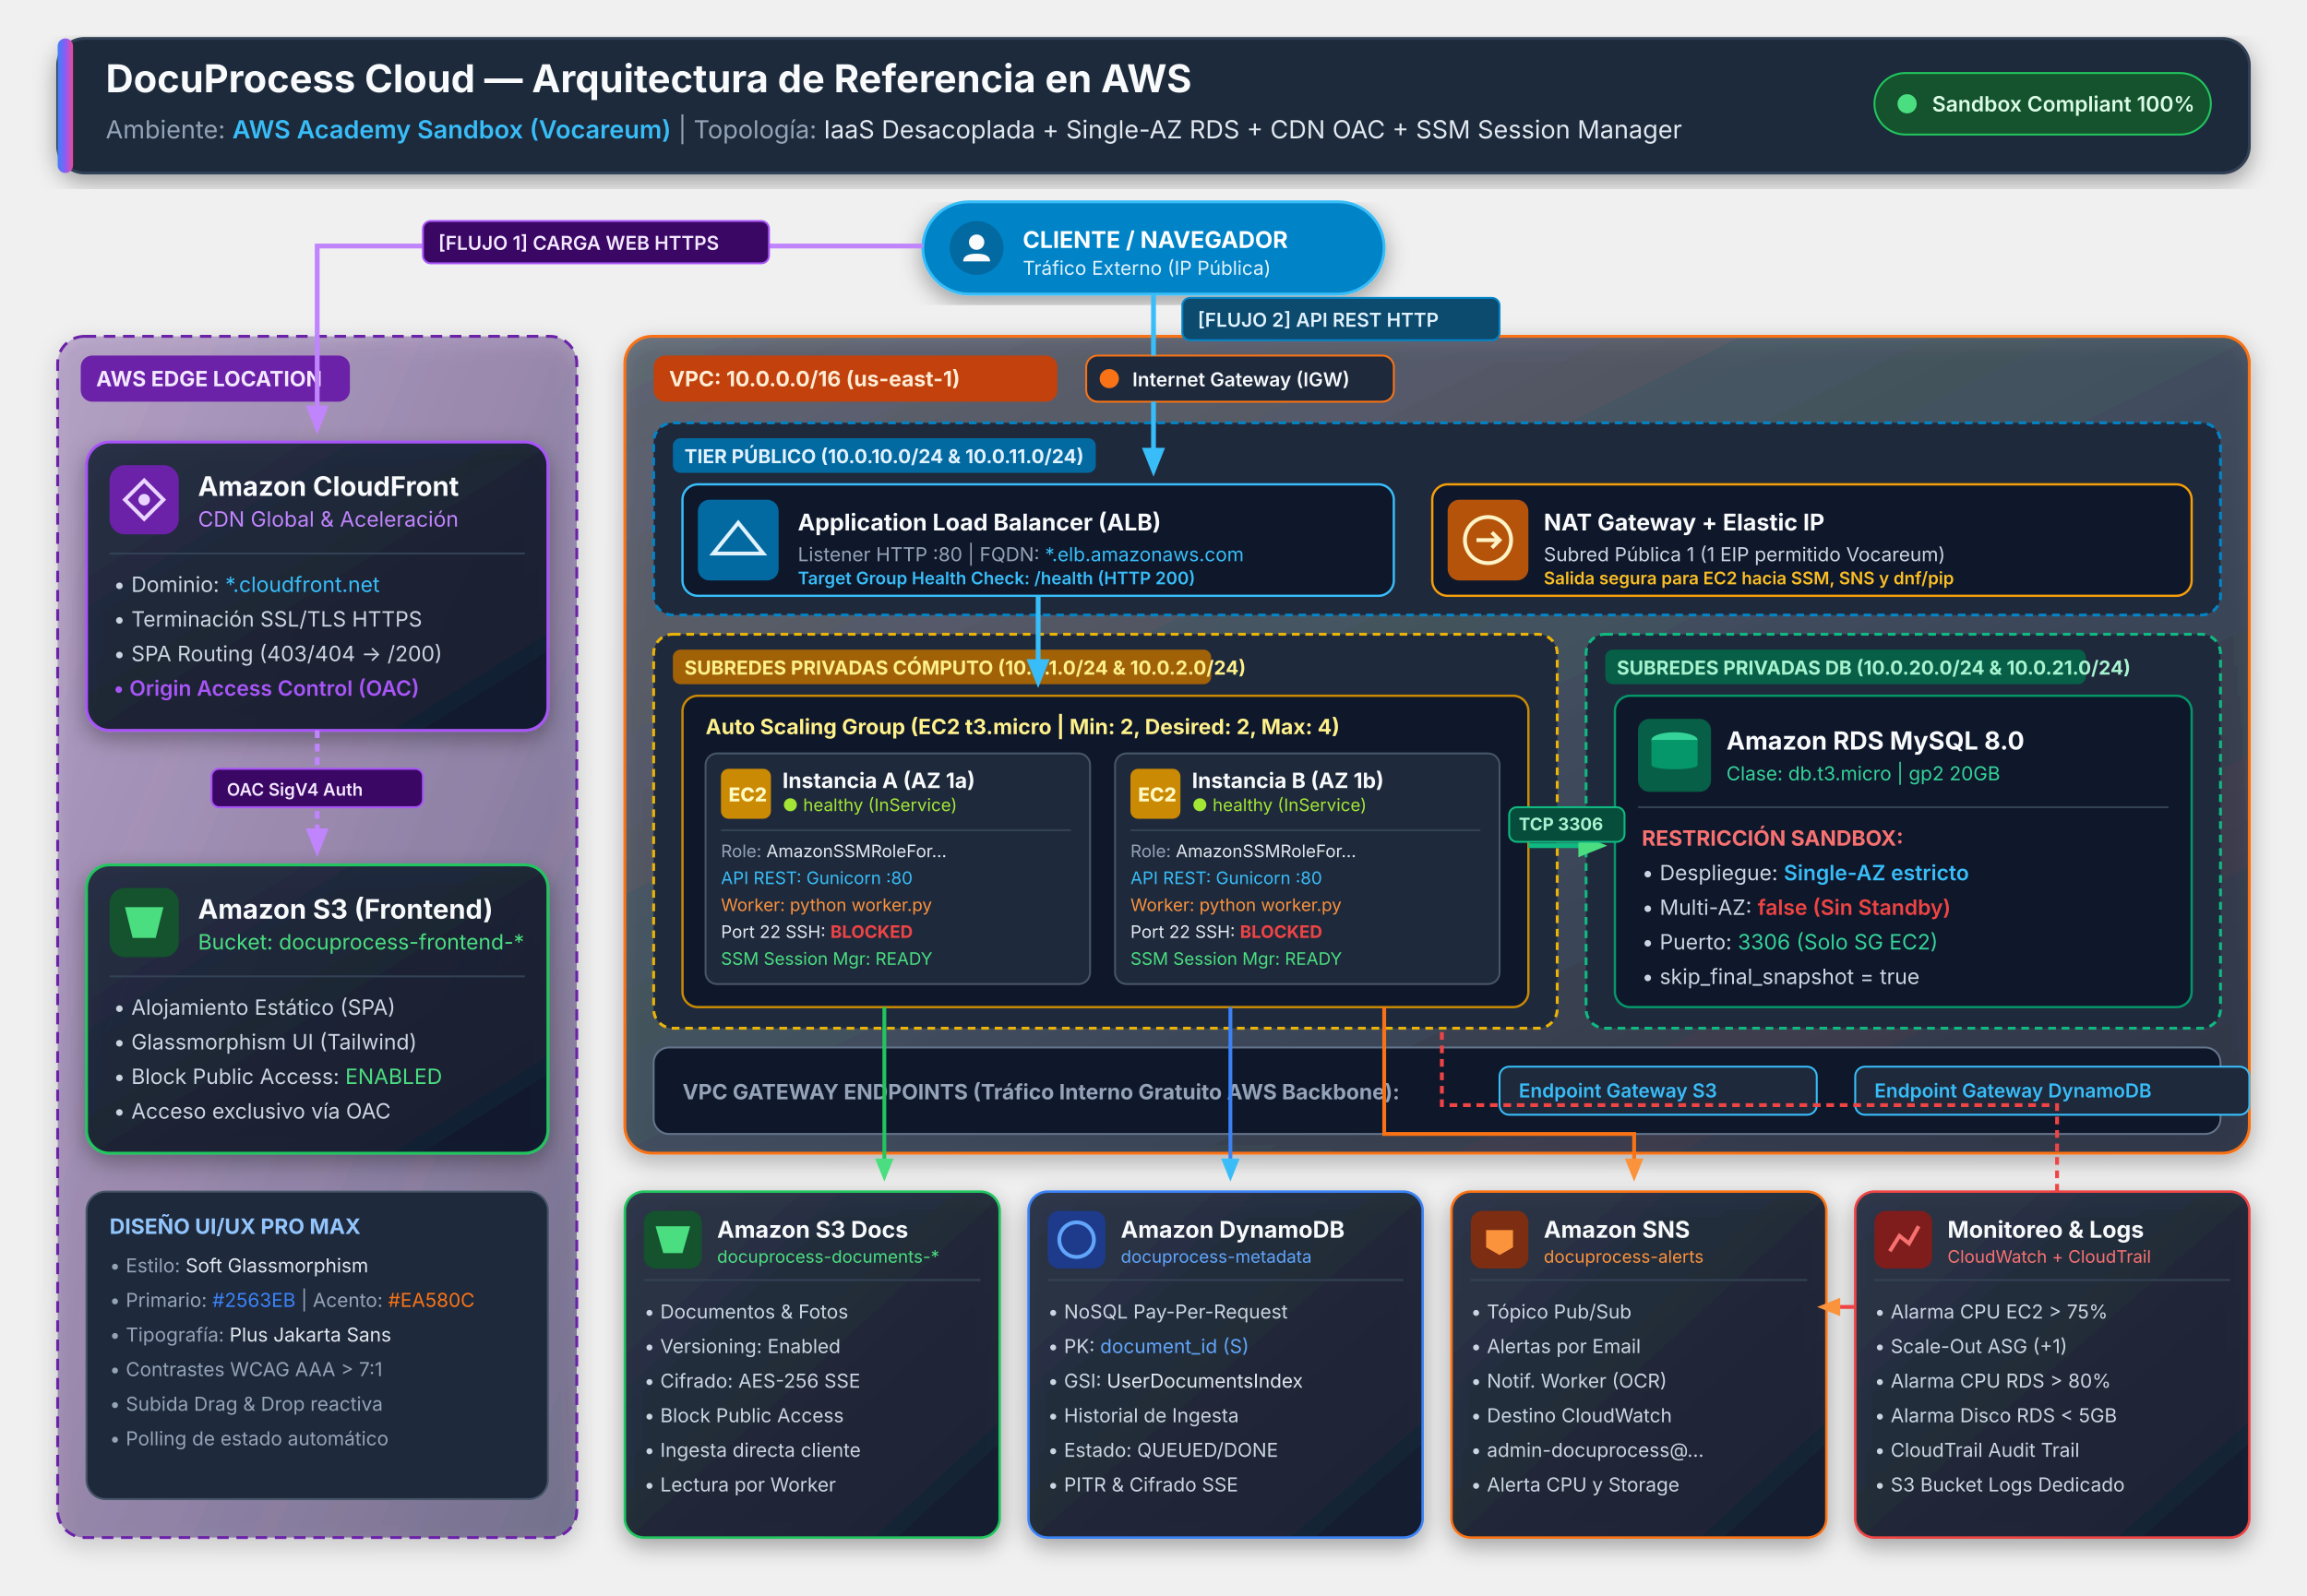
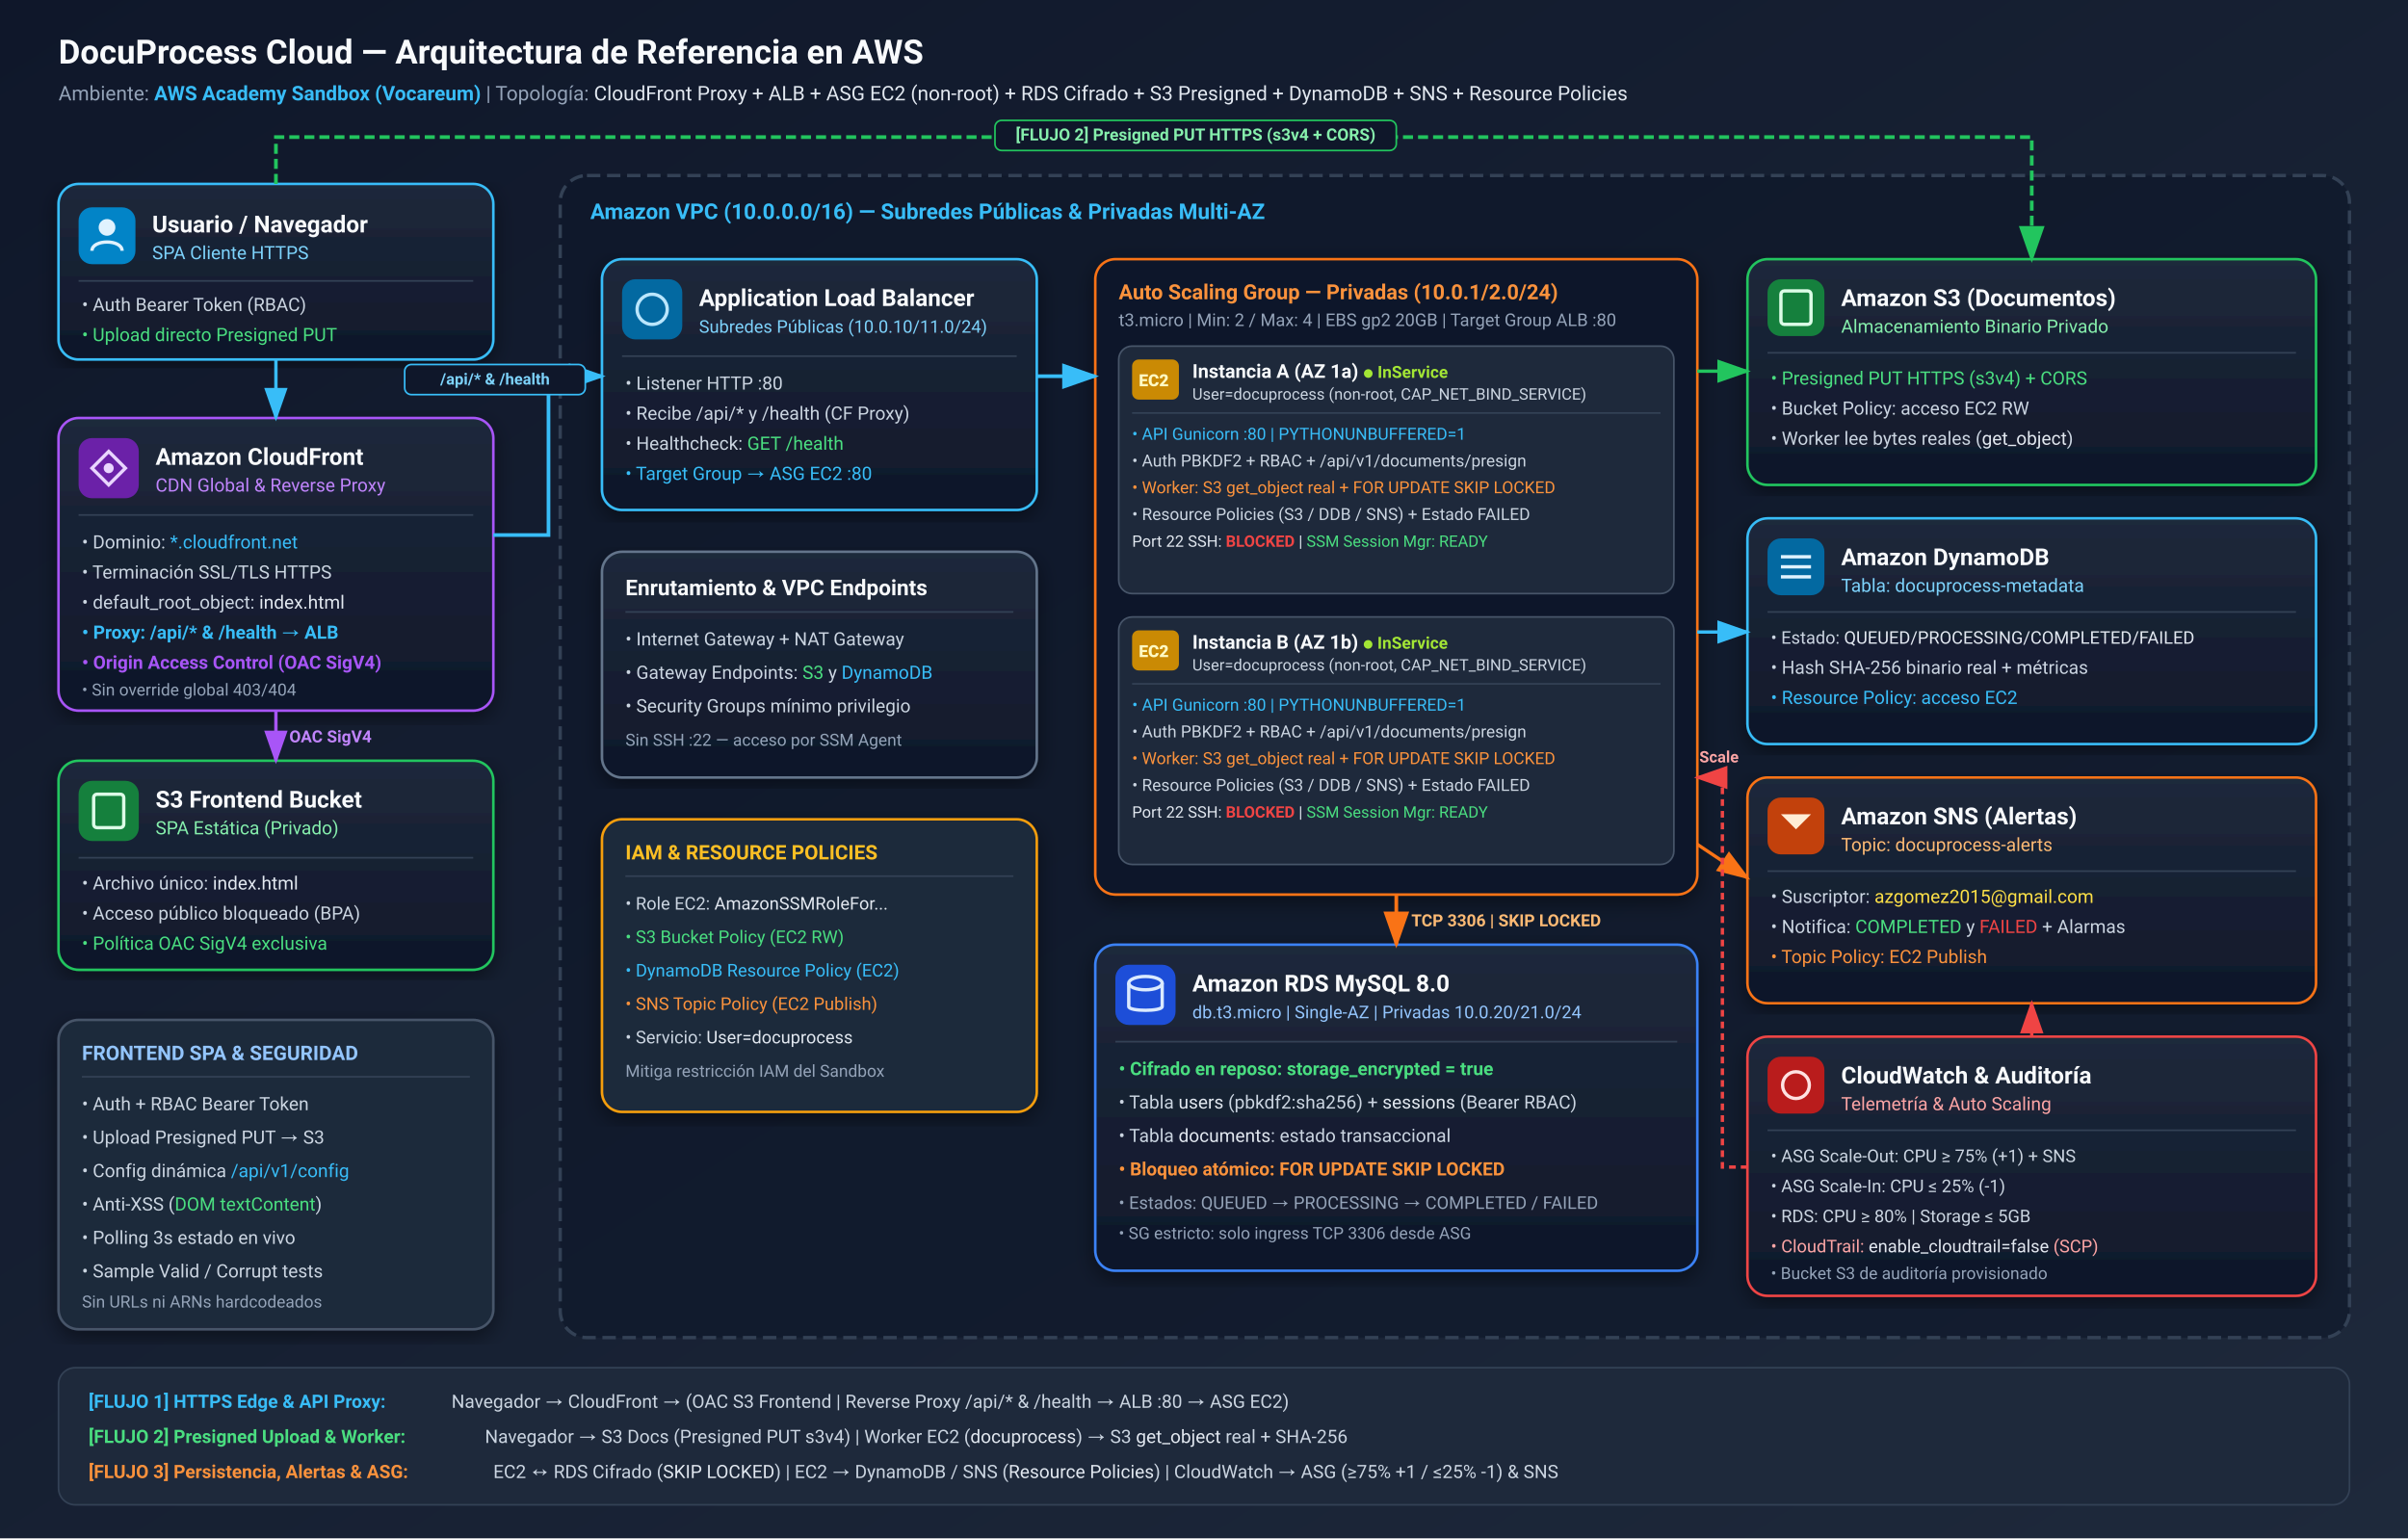
- <svg xmlns="http://www.w3.org/2000/svg" viewBox="0 0 1200 830" width="100%" height="100%" style="background:#0f172a; font-family: 'Plus Jakarta Sans', system-ui, -apple-system, sans-serif;">
+ <svg xmlns="http://www.w3.org/2000/svg" viewBox="0 0 1440 920" width="100%" height="100%" style="background:#0f172a;font-family:-apple-system,BlinkMacSystemFont,'Segoe UI',Roboto,Helvetica,Arial,sans-serif;">
  <defs>
-     <filter id="shadow" x="-8%" y="-8%" width="120%" height="120%">
-       <feDropShadow dx="0" dy="4" stdDeviation="6" flood-color="#000000" flood-opacity="0.35" />
+     <linearGradient id="bg-grad" x1="0%" y1="0%" x2="100%" y2="100%">
+       <stop offset="0%" stop-color="#0f172a" />
+       <stop offset="100%" stop-color="#1e293b" />
+     </linearGradient>
+     <linearGradient id="card-grad" x1="0%" y1="0%" x2="0%" y2="100%">
+       <stop offset="0%" stop-color="#1e293b" />
+       <stop offset="100%" stop-color="#0f172a" />
+     </linearGradient>
+     <filter id="shadow" x="-5%" y="-5%" width="110%" height="110%">
+       <feDropShadow dx="0" dy="4" stdDeviation="6" flood-color="#000000" flood-opacity="0.45" />
    </filter>
-     <filter id="glow-blue" x="-20%" y="-20%" width="140%" height="140%">
-       <feGaussianBlur stdDeviation="4" result="blur" />
-       <feComposite in="SourceGraphic" in2="blur" operator="over" />
-     </filter>
-     <linearGradient id="header-grad" x1="0%" y1="0%" x2="100%" y2="0%">
-       <stop offset="0%" stop-color="#3b82f6" />
-       <stop offset="50%" stop-color="#8b5cf6" />
-       <stop offset="100%" stop-color="#ec4899" />
-     </linearGradient>
-     <linearGradient id="card-grad" x1="0%" y1="0%" x2="100%" y2="100%">
-       <stop offset="0%" stop-color="#1e293b" stop-opacity="0.9" />
-       <stop offset="100%" stop-color="#0f172a" stop-opacity="0.95" />
-     </linearGradient>
-     <linearGradient id="edge-grad" x1="0%" y1="0%" x2="100%" y2="100%">
-       <stop offset="0%" stop-color="#581c87" stop-opacity="0.3" />
-       <stop offset="100%" stop-color="#1e1b4b" stop-opacity="0.5" />
-     </linearGradient>
-     <linearGradient id="vpc-grad" x1="0%" y1="0%" x2="100%" y2="100%">
-       <stop offset="0%" stop-color="#1e293b" stop-opacity="0.6" />
-       <stop offset="100%" stop-color="#0f172a" stop-opacity="0.8" />
-     </linearGradient>
-     <marker id="arrow-blue" viewBox="0 0 10 10" refX="6" refY="5" markerWidth="6" markerHeight="6" orient="auto">
-       <path d="M 0 1 L 10 5 L 0 9 z" fill="#38bdf8" />
-     </marker>
-     <marker id="arrow-purple" viewBox="0 0 10 10" refX="6" refY="5" markerWidth="6" markerHeight="6" orient="auto">
-       <path d="M 0 1 L 10 5 L 0 9 z" fill="#c084fc" />
-     </marker>
-     <marker id="arrow-orange" viewBox="0 0 10 10" refX="6" refY="5" markerWidth="6" markerHeight="6" orient="auto">
-       <path d="M 0 1 L 10 5 L 0 9 z" fill="#fb923c" />
-     </marker>
-     <marker id="arrow-green" viewBox="0 0 10 10" refX="6" refY="5" markerWidth="6" markerHeight="6" orient="auto">
-       <path d="M 0 1 L 10 5 L 0 9 z" fill="#4ade80" />
+     <marker id="arrowhead-blue" markerWidth="10" markerHeight="7" refX="9" refY="3.5" orient="auto">
+       <polygon points="0 0, 10 3.5, 0 7" fill="#38bdf8" />
+     </marker>
+     <marker id="arrowhead-purple" markerWidth="10" markerHeight="7" refX="9" refY="3.5" orient="auto">
+       <polygon points="0 0, 10 3.5, 0 7" fill="#a855f7" />
+     </marker>
+     <marker id="arrowhead-orange" markerWidth="10" markerHeight="7" refX="9" refY="3.5" orient="auto">
+       <polygon points="0 0, 10 3.5, 0 7" fill="#f97316" />
+     </marker>
+     <marker id="arrowhead-green" markerWidth="10" markerHeight="7" refX="9" refY="3.5" orient="auto">
+       <polygon points="0 0, 10 3.5, 0 7" fill="#22c55e" />
+     </marker>
+     <marker id="arrowhead-red" markerWidth="10" markerHeight="7" refX="9" refY="3.5" orient="auto">
+       <polygon points="0 0, 10 3.5, 0 7" fill="#ef4444" />
    </marker>
  </defs>
-   <rect x="30" y="20" width="1140" height="70" rx="14" fill="#1e293b" stroke="#334155" stroke-width="1.5" filter="url(#shadow)" />
-   <rect x="30" y="20" width="8" height="70" rx="4" fill="url(#header-grad)" />
-   <text x="55" y="48" fill="#f8fafc" font-size="20" font-weight="700">DocuProcess Cloud — Arquitectura de Referencia en AWS</text>
-   <text x="55" y="72" fill="#94a3b8" font-size="13" font-weight="400">Ambiente: <tspan fill="#38bdf8" font-weight="600">AWS Academy Sandbox (Vocareum)</tspan> | Topología: <tspan fill="#e2e8f0">IaaS Desacoplada + Single-AZ RDS + CDN OAC + SSM Session Manager</tspan>
+   <rect width="1440" height="920" fill="url(#bg-grad)" />
+   <text x="35" y="38" fill="#f8fafc" font-size="20" font-weight="700">DocuProcess Cloud — Arquitectura de Referencia en AWS</text>
+   <text x="35" y="60" fill="#94a3b8" font-size="12" font-weight="400">Ambiente: <tspan fill="#38bdf8" font-weight="600">AWS Academy Sandbox (Vocareum)</tspan> | Topología: <tspan fill="#e2e8f0">CloudFront Proxy + ALB + ASG EC2 (non-root) + RDS Cifrado + S3 Presigned + DynamoDB + SNS + Resource Policies</tspan>
  </text>
-   <rect x="975" y="38" width="175" height="32" rx="16" fill="#14532d" stroke="#22c55e" stroke-width="1" />
-   <circle cx="992" cy="54" r="5" fill="#4ade80" />
-   <text x="1005" y="58" fill="#dcfce7" font-size="11" font-weight="600">Sandbox Compliant 100%</text>
-   <g transform="translate(480, 105)">
-     <rect x="0" y="0" width="240" height="48" rx="24" fill="#0284c7" stroke="#38bdf8" stroke-width="1.5" filter="url(#shadow)" />
-     <circle cx="28" cy="24" r="14" fill="#0369a1" />
-     <path d="M 28 17 A 4 4 0 1 0 28 25 A 4 4 0 1 0 28 17 Z M 21 31 C 21 28 24 27 28 27 C 32 27 35 28 35 31 Z" fill="#f8fafc" />
-     <text x="52" y="24" fill="#ffffff" font-size="12" font-weight="700">CLIENTE / NAVEGADOR</text>
-     <text x="52" y="38" fill="#e0f2fe" font-size="10">Tráfico Externo (IP Pública)</text>
-   </g>
-   <rect x="30" y="175" width="270" height="625" rx="14" fill="url(#edge-grad)" stroke="#6b21a8" stroke-width="1.5" stroke-dasharray="6,4" filter="url(#shadow)" />
-   <rect x="42" y="185" width="140" height="24" rx="6" fill="#6b21a8" />
-   <text x="50" y="201" fill="#f3e8ff" font-size="11" font-weight="700">AWS EDGE LOCATION</text>
-   <g transform="translate(45, 230)">
-     <rect x="0" y="0" width="240" height="150" rx="12" fill="url(#card-grad)" stroke="#a855f7" stroke-width="1.5" filter="url(#shadow)" />
+   <g transform="translate(35, 110)">
+     <rect x="0" y="0" width="260" height="105" rx="12" fill="url(#card-grad)" stroke="#38bdf8" stroke-width="1.5" filter="url(#shadow)" />
+     <rect x="12" y="14" width="34" height="34" rx="8" fill="#0284c7" />
+     <circle cx="29" cy="26" r="5" fill="#e0f2fe" />
+     <path d="M 20 40 C 20 33, 38 33, 38 40" fill="none" stroke="#e0f2fe" stroke-width="2" />
+     <text x="56" y="29" fill="#f8fafc" font-size="14" font-weight="700">Usuario / Navegador</text>
+     <text x="56" y="45" fill="#7dd3fc" font-size="11">SPA Cliente HTTPS</text>
+     <line x1="12" y1="58" x2="248" y2="58" stroke="#334155" stroke-width="1" />
+     <text x="14" y="76" fill="#cbd5e1" font-size="11">• Auth Bearer Token (RBAC)</text>
+     <text x="14" y="94" fill="#4ade80" font-size="11">• Upload directo Presigned PUT</text>
+   </g>
+   <g transform="translate(35, 250)">
+     <rect x="0" y="0" width="260" height="175" rx="12" fill="url(#card-grad)" stroke="#a855f7" stroke-width="1.5" filter="url(#shadow)" />
    <rect x="12" y="12" width="36" height="36" rx="8" fill="#6b21a8" />
    <path d="M 20 30 L 30 20 L 40 30 L 30 40 Z" fill="none" stroke="#e9d5ff" stroke-width="2" />
    <circle cx="30" cy="30" r="3" fill="#e9d5ff" />
    <text x="58" y="28" fill="#f8fafc" font-size="14" font-weight="700">Amazon CloudFront</text>
-     <text x="58" y="44" fill="#c084fc" font-size="11">CDN Global &amp; Aceleración</text>
-     <line x1="12" y1="58" x2="228" y2="58" stroke="#334155" stroke-width="1" />
+     <text x="58" y="44" fill="#c084fc" font-size="11">CDN Global &amp; Reverse Proxy</text>
+     <line x1="12" y1="58" x2="248" y2="58" stroke="#334155" stroke-width="1" />
    <text x="14" y="78" fill="#cbd5e1" font-size="11">• Dominio: <tspan fill="#38bdf8">*.cloudfront.net</tspan>
    </text>
    <text x="14" y="96" fill="#cbd5e1" font-size="11">• Terminación SSL/TLS HTTPS</text>
-     <text x="14" y="114" fill="#cbd5e1" font-size="11">• SPA Routing (403/404 -&gt; /200)</text>
-     <text x="14" y="132" fill="#a855f7" font-weight="600" font-size="11">• Origin Access Control (OAC)</text>
-   </g>
-   <path d="M 165 380 L 165 440" fill="none" stroke="#c084fc" stroke-width="2.5" stroke-dasharray="4,3" marker-end="url(#arrow-purple)" />
-   <rect x="110" y="400" width="110" height="20" rx="4" fill="#3b0764" stroke="#a855f7" stroke-width="1" />
-   <text x="118" y="414" fill="#f3e8ff" font-size="9" font-weight="600">OAC SigV4 Auth</text>
-   <g transform="translate(45, 450)">
-     <rect x="0" y="0" width="240" height="150" rx="12" fill="url(#card-grad)" stroke="#22c55e" stroke-width="1.5" filter="url(#shadow)" />
-     <rect x="12" y="12" width="36" height="36" rx="8" fill="#14532d" />
-     <path d="M 20 22 L 40 22 L 36 38 L 24 38 Z" fill="#4ade80" />
-     <text x="58" y="28" fill="#f8fafc" font-size="14" font-weight="700">Amazon S3 (Frontend)</text>
-     <text x="58" y="44" fill="#4ade80" font-size="11">Bucket: docuprocess-frontend-*</text>
-     <line x1="12" y1="58" x2="228" y2="58" stroke="#334155" stroke-width="1" />
-     <text x="14" y="78" fill="#cbd5e1" font-size="11">• Alojamiento Estático (SPA)</text>
-     <text x="14" y="96" fill="#cbd5e1" font-size="11">• Glassmorphism UI (Tailwind)</text>
-     <text x="14" y="114" fill="#cbd5e1" font-size="11">• Block Public Access: <tspan fill="#4ade80">ENABLED</tspan>
-     </text>
-     <text x="14" y="132" fill="#cbd5e1" font-size="11">• Acceso exclusivo vía OAC</text>
-   </g>
-   <g transform="translate(45, 620)">
-     <rect x="0" y="0" width="240" height="160" rx="10" fill="#1e293b" stroke="#475569" stroke-width="1" />
-     <text x="12" y="22" fill="#93c5fd" font-size="11" font-weight="700">DISEÑO UI/UX PRO MAX</text>
-     <text x="12" y="42" fill="#94a3b8" font-size="10">• Estilo: <tspan fill="#e2e8f0">Soft Glassmorphism</tspan>
-     </text>
-     <text x="12" y="60" fill="#94a3b8" font-size="10">• Primario: <tspan fill="#3b82f6">#2563EB</tspan> | Acento: <tspan fill="#f97316">#EA580C</tspan>
-     </text>
-     <text x="12" y="78" fill="#94a3b8" font-size="10">• Tipografía: <tspan fill="#e2e8f0">Plus Jakarta Sans</tspan>
-     </text>
-     <text x="12" y="96" fill="#94a3b8" font-size="10">• Contrastes WCAG AAA &gt; 7:1</text>
-     <text x="12" y="114" fill="#94a3b8" font-size="10">• Subida Drag &amp; Drop reactiva</text>
-     <text x="12" y="132" fill="#94a3b8" font-size="10">• Polling de estado automático</text>
-   </g>
-   <rect x="325" y="175" width="845" height="425" rx="14" fill="url(#vpc-grad)" stroke="#f97316" stroke-width="1.5" filter="url(#shadow)" />
-   <rect x="340" y="185" width="210" height="24" rx="6" fill="#c2410c" />
-   <text x="348" y="201" fill="#ffedd5" font-size="11" font-weight="700">VPC: 10.0.0.0/16 (us-east-1)</text>
-   <g transform="translate(565, 185)">
-     <rect x="0" y="0" width="160" height="24" rx="6" fill="#1e293b" stroke="#f97316" stroke-width="1" />
-     <circle cx="12" cy="12" r="5" fill="#f97316" />
-     <text x="24" y="16" fill="#f8fafc" font-size="10" font-weight="600">Internet Gateway (IGW)</text>
-   </g>
-   <rect x="340" y="220" width="815" height="100" rx="10" fill="#1e293b" stroke="#0284c7" stroke-width="1.5" stroke-dasharray="4,3" />
-   <rect x="350" y="228" width="220" height="18" rx="4" fill="#0369a1" />
-   <text x="356" y="241" fill="#e0f2fe" font-size="10" font-weight="700">TIER PÚBLICO (10.0.10.0/24 &amp; 10.0.11.0/24)</text>
-   <g transform="translate(355, 252)">
-     <rect x="0" y="0" width="370" height="58" rx="8" fill="#0f172a" stroke="#38bdf8" stroke-width="1.2" />
-     <rect x="8" y="8" width="42" height="42" rx="6" fill="#0369a1" />
-     <path d="M 16 36 L 29 20 L 42 36 Z" fill="none" stroke="#e0f2fe" stroke-width="2" />
-     <text x="60" y="24" fill="#f8fafc" font-size="12" font-weight="700">Application Load Balancer (ALB)</text>
-     <text x="60" y="40" fill="#94a3b8" font-size="10">Listener HTTP :80 | FQDN: <tspan fill="#38bdf8">*.elb.amazonaws.com</tspan>
-     </text>
-     <text x="60" y="52" fill="#38bdf8" font-size="9" font-weight="600">Target Group Health Check: /health (HTTP 200)</text>
-   </g>
-   <g transform="translate(745, 252)">
-     <rect x="0" y="0" width="395" height="58" rx="8" fill="#0f172a" stroke="#f59e0b" stroke-width="1.2" />
-     <rect x="8" y="8" width="42" height="42" rx="6" fill="#b45309" />
-     <circle cx="29" cy="29" r="12" fill="none" stroke="#fef3c7" stroke-width="2" />
-     <path d="M 23 29 L 35 29 M 31 25 L 35 29 L 31 33" stroke="#fef3c7" stroke-width="2" fill="none" />
-     <text x="58" y="24" fill="#f8fafc" font-size="12" font-weight="700">NAT Gateway + Elastic IP</text>
-     <text x="58" y="40" fill="#cbd5e1" font-size="10">Subred Pública 1 (1 EIP permitido Vocareum)</text>
-     <text x="58" y="52" fill="#fbbf24" font-size="9" font-weight="600">Salida segura para EC2 hacia SSM, SNS y dnf/pip</text>
-   </g>
-   <rect x="340" y="330" width="470" height="205" rx="10" fill="#1e293b" stroke="#eab308" stroke-width="1.5" stroke-dasharray="4,3" />
-   <rect x="350" y="338" width="280" height="18" rx="4" fill="#a16207" />
-   <text x="356" y="351" fill="#fef08a" font-size="10" font-weight="700">SUBREDES PRIVADAS CÓMPUTO (10.0.1.0/24 &amp; 10.0.2.0/24)</text>
-   <g transform="translate(355, 362)">
-     <rect x="0" y="0" width="440" height="162" rx="8" fill="#0f172a" stroke="#ca8a04" stroke-width="1.2" />
-     <text x="12" y="20" fill="#fef08a" font-size="11" font-weight="700">Auto Scaling Group (EC2 t3.micro | Min: 2, Desired: 2, Max: 4)</text>
-     <rect x="12" y="30" width="200" height="120" rx="6" fill="#1e293b" stroke="#475569" stroke-width="1" />
-     <rect x="20" y="38" width="26" height="26" rx="4" fill="#ca8a04" />
-     <text x="24" y="55" fill="#fef9c3" font-size="10" font-weight="800">EC2</text>
-     <text x="52" y="48" fill="#f8fafc" font-size="11" font-weight="700">Instancia A (AZ 1a)</text>
-     <text x="52" y="60" fill="#a3e635" font-size="9">● healthy (InService)</text>
-     <line x1="20" y1="70" x2="202" y2="70" stroke="#334155" stroke-width="1" />
-     <text x="20" y="84" fill="#94a3b8" font-size="9">Role: <tspan fill="#e2e8f0">AmazonSSMRoleFor...</tspan>
-     </text>
-     <text x="20" y="98" fill="#38bdf8" font-size="9">API REST: Gunicorn :80</text>
-     <text x="20" y="112" fill="#fb923c" font-size="9">Worker: python worker.py</text>
-     <text x="20" y="126" fill="#e2e8f0" font-size="9">Port 22 SSH: <tspan fill="#ef4444" font-weight="700">BLOCKED</tspan>
-     </text>
-     <text x="20" y="140" fill="#4ade80" font-size="9">SSM Session Mgr: <tspan fill="#4ade80">READY</tspan>
-     </text>
-     <rect x="225" y="30" width="200" height="120" rx="6" fill="#1e293b" stroke="#475569" stroke-width="1" />
-     <rect x="233" y="38" width="26" height="26" rx="4" fill="#ca8a04" />
-     <text x="237" y="55" fill="#fef9c3" font-size="10" font-weight="800">EC2</text>
-     <text x="265" y="48" fill="#f8fafc" font-size="11" font-weight="700">Instancia B (AZ 1b)</text>
-     <text x="265" y="60" fill="#a3e635" font-size="9">● healthy (InService)</text>
-     <line x1="233" y1="70" x2="415" y2="70" stroke="#334155" stroke-width="1" />
-     <text x="233" y="84" fill="#94a3b8" font-size="9">Role: <tspan fill="#e2e8f0">AmazonSSMRoleFor...</tspan>
-     </text>
-     <text x="233" y="98" fill="#38bdf8" font-size="9">API REST: Gunicorn :80</text>
-     <text x="233" y="112" fill="#fb923c" font-size="9">Worker: python worker.py</text>
-     <text x="233" y="126" fill="#e2e8f0" font-size="9">Port 22 SSH: <tspan fill="#ef4444" font-weight="700">BLOCKED</tspan>
-     </text>
-     <text x="233" y="140" fill="#4ade80" font-size="9">SSM Session Mgr: <tspan fill="#4ade80">READY</tspan>
-     </text>
-   </g>
-   <rect x="825" y="330" width="330" height="205" rx="10" fill="#1e293b" stroke="#10b981" stroke-width="1.5" stroke-dasharray="4,3" />
-   <rect x="835" y="338" width="250" height="18" rx="4" fill="#065f46" />
-   <text x="841" y="351" fill="#a7f3d0" font-size="10" font-weight="700">SUBREDES PRIVADAS DB (10.0.20.0/24 &amp; 10.0.21.0/24)</text>
-   <g transform="translate(840, 362)">
-     <rect x="0" y="0" width="300" height="162" rx="8" fill="#0f172a" stroke="#059669" stroke-width="1.2" />
-     <rect x="12" y="12" width="38" height="38" rx="6" fill="#065f46" />
-     <ellipse cx="31" cy="23" rx="12" ry="4" fill="#34d399" />
-     <path d="M 19 23 L 19 36 C 19 39 43 39 43 36 L 43 23 Z" fill="#059669" />
-     <text x="58" y="28" fill="#f8fafc" font-size="13" font-weight="700">Amazon RDS MySQL 8.0</text>
-     <text x="58" y="44" fill="#34d399" font-size="10">Clase: db.t3.micro | gp2 20GB</text>
-     <line x1="12" y1="58" x2="288" y2="58" stroke="#334155" stroke-width="1" />
-     <text x="14" y="78" fill="#f87171" font-size="11" font-weight="700">RESTRICCIÓN SANDBOX:</text>
-     <text x="14" y="96" fill="#cbd5e1" font-size="11">• Despliegue: <tspan fill="#38bdf8" font-weight="600">Single-AZ estricto</tspan>
-     </text>
-     <text x="14" y="114" fill="#cbd5e1" font-size="11">• Multi-AZ: <tspan fill="#ef4444" font-weight="600">false (Sin Standby)</tspan>
-     </text>
-     <text x="14" y="132" fill="#cbd5e1" font-size="11">• Puerto: <tspan fill="#34d399">3306 (Solo SG EC2)</tspan>
-     </text>
-     <text x="14" y="150" fill="#cbd5e1" font-size="11">• skip_final_snapshot = true</text>
-   </g>
-   <g transform="translate(340, 545)">
-     <rect x="0" y="0" width="815" height="45" rx="8" fill="#0f172a" stroke="#64748b" stroke-width="1" />
-     <text x="15" y="27" fill="#94a3b8" font-size="11" font-weight="700">VPC GATEWAY ENDPOINTS (Tráfico Interno Gratuito AWS Backbone):</text>
-     <rect x="440" y="10" width="165" height="25" rx="5" fill="#1e293b" stroke="#38bdf8" stroke-width="1" />
-     <text x="450" y="26" fill="#38bdf8" font-size="10" font-weight="600">Endpoint Gateway S3</text>
-     <rect x="625" y="10" width="205" height="25" rx="5" fill="#1e293b" stroke="#38bdf8" stroke-width="1" />
-     <text x="635" y="26" fill="#38bdf8" font-size="10" font-weight="600">Endpoint Gateway DynamoDB</text>
-   </g>
-   <g transform="translate(325, 620)">
-     <rect x="0" y="0" width="195" height="180" rx="10" fill="url(#card-grad)" stroke="#22c55e" stroke-width="1.3" filter="url(#shadow)" />
-     <rect x="10" y="10" width="30" height="30" rx="6" fill="#14532d" />
-     <path d="M 16 18 L 34 18 L 30 32 L 20 32 Z" fill="#4ade80" />
-     <text x="48" y="24" fill="#f8fafc" font-size="12" font-weight="700">Amazon S3 Docs</text>
-     <text x="48" y="37" fill="#4ade80" font-size="9">docuprocess-documents-*</text>
-     <line x1="10" y1="46" x2="185" y2="46" stroke="#334155" stroke-width="1" />
-     <text x="10" y="66" fill="#cbd5e1" font-size="10">• Documentos &amp; Fotos</text>
-     <text x="10" y="84" fill="#cbd5e1" font-size="10">• Versioning: Enabled</text>
-     <text x="10" y="102" fill="#cbd5e1" font-size="10">• Cifrado: AES-256 SSE</text>
-     <text x="10" y="120" fill="#cbd5e1" font-size="10">• Block Public Access</text>
-     <text x="10" y="138" fill="#cbd5e1" font-size="10">• Ingesta directa cliente</text>
-     <text x="10" y="156" fill="#cbd5e1" font-size="10">• Lectura por Worker</text>
-   </g>
-   <g transform="translate(535, 620)">
-     <rect x="0" y="0" width="205" height="180" rx="10" fill="url(#card-grad)" stroke="#3b82f6" stroke-width="1.3" filter="url(#shadow)" />
-     <rect x="10" y="10" width="30" height="30" rx="6" fill="#1e3a8a" />
-     <circle cx="25" cy="25" r="9" fill="none" stroke="#60a5fa" stroke-width="2" />
-     <text x="48" y="24" fill="#f8fafc" font-size="12" font-weight="700">Amazon DynamoDB</text>
-     <text x="48" y="37" fill="#60a5fa" font-size="9">docuprocess-metadata</text>
-     <line x1="10" y1="46" x2="195" y2="46" stroke="#334155" stroke-width="1" />
-     <text x="10" y="66" fill="#cbd5e1" font-size="10">• NoSQL Pay-Per-Request</text>
-     <text x="10" y="84" fill="#cbd5e1" font-size="10">• PK: <tspan fill="#60a5fa">document_id (S)</tspan>
-     </text>
-     <text x="10" y="102" fill="#cbd5e1" font-size="10">• GSI: <tspan fill="#e2e8f0">UserDocumentsIndex</tspan>
-     </text>
-     <text x="10" y="120" fill="#cbd5e1" font-size="10">• Historial de Ingesta</text>
-     <text x="10" y="138" fill="#cbd5e1" font-size="10">• Estado: QUEUED/DONE</text>
-     <text x="10" y="156" fill="#cbd5e1" font-size="10">• PITR &amp; Cifrado SSE</text>
-   </g>
-   <g transform="translate(755, 620)">
-     <rect x="0" y="0" width="195" height="180" rx="10" fill="url(#card-grad)" stroke="#f97316" stroke-width="1.3" filter="url(#shadow)" />
-     <rect x="10" y="10" width="30" height="30" rx="6" fill="#7c2d12" />
-     <path d="M 18 20 L 32 20 L 32 29 L 25 33 L 18 29 Z" fill="#fb923c" />
-     <text x="48" y="24" fill="#f8fafc" font-size="12" font-weight="700">Amazon SNS</text>
-     <text x="48" y="37" fill="#fb923c" font-size="9">docuprocess-alerts</text>
-     <line x1="10" y1="46" x2="185" y2="46" stroke="#334155" stroke-width="1" />
-     <text x="10" y="66" fill="#cbd5e1" font-size="10">• Tópico Pub/Sub</text>
-     <text x="10" y="84" fill="#cbd5e1" font-size="10">• Alertas por Email</text>
-     <text x="10" y="102" fill="#cbd5e1" font-size="10">• Notif. Worker (OCR)</text>
-     <text x="10" y="120" fill="#cbd5e1" font-size="10">• Destino CloudWatch</text>
-     <text x="10" y="138" fill="#cbd5e1" font-size="10">• admin-docuprocess@...</text>
-     <text x="10" y="156" fill="#cbd5e1" font-size="10">• Alerta CPU y Storage</text>
-   </g>
-   <g transform="translate(965, 620)">
-     <rect x="0" y="0" width="205" height="180" rx="10" fill="url(#card-grad)" stroke="#ef4444" stroke-width="1.3" filter="url(#shadow)" />
-     <rect x="10" y="10" width="30" height="30" rx="6" fill="#7f1d1d" />
-     <path d="M 18 31 L 23 23 L 28 27 L 33 18" stroke="#f87171" stroke-width="2" fill="none" />
-     <text x="48" y="24" fill="#f8fafc" font-size="12" font-weight="700">Monitoreo &amp; Logs</text>
-     <text x="48" y="37" fill="#f87171" font-size="9">CloudWatch + CloudTrail</text>
-     <line x1="10" y1="46" x2="195" y2="46" stroke="#334155" stroke-width="1" />
-     <text x="10" y="66" fill="#cbd5e1" font-size="10">• Alarma CPU EC2 &gt; 75%</text>
-     <text x="10" y="84" fill="#cbd5e1" font-size="10">• Scale-Out ASG (+1)</text>
-     <text x="10" y="102" fill="#cbd5e1" font-size="10">• Alarma CPU RDS &gt; 80%</text>
-     <text x="10" y="120" fill="#cbd5e1" font-size="10">• Alarma Disco RDS &lt; 5GB</text>
-     <text x="10" y="138" fill="#cbd5e1" font-size="10">• CloudTrail Audit Trail</text>
-     <text x="10" y="156" fill="#cbd5e1" font-size="10">• S3 Bucket Logs Dedicado</text>
-   </g>
-   <path d="M 480 128 L 165 128 L 165 220" fill="none" stroke="#c084fc" stroke-width="2.5" marker-end="url(#arrow-purple)" />
-   <rect x="220" y="115" width="180" height="22" rx="4" fill="#3b0764" stroke="#a855f7" stroke-width="1" />
-   <text x="228" y="130" fill="#f3e8ff" font-size="10" font-weight="600">[FLUJO 1] CARGA WEB HTTPS</text>
-   <path d="M 600 153 L 600 185 M 600 209 L 600 242" fill="none" stroke="#38bdf8" stroke-width="2.5" marker-end="url(#arrow-blue)" />
-   <rect x="615" y="155" width="165" height="22" rx="4" fill="#0c4a6e" stroke="#0284c7" stroke-width="1" />
-   <text x="623" y="170" fill="#e0f2fe" font-size="10" font-weight="600">[FLUJO 2] API REST HTTP</text>
-   <path d="M 540 310 L 540 352" fill="none" stroke="#38bdf8" stroke-width="2.5" marker-end="url(#arrow-blue)" />
-   <path d="M 795 440 L 830 440" fill="none" stroke="#10b981" stroke-width="2.5" marker-end="url(#arrow-green)" />
-   <rect x="785" y="420" width="60" height="18" rx="4" fill="#064e3b" stroke="#10b981" stroke-width="1" />
-   <text x="790" y="432" fill="#a7f3d0" font-size="9" font-weight="700">TCP 3306</text>
-   <path d="M 460 524 L 460 610" fill="none" stroke="#22c55e" stroke-width="2" marker-end="url(#arrow-green)" />
-   <path d="M 640 524 L 640 610" fill="none" stroke="#3b82f6" stroke-width="2" marker-end="url(#arrow-blue)" />
-   <path d="M 720 524 L 720 590 L 850 590 L 850 610" fill="none" stroke="#f97316" stroke-width="2" marker-end="url(#arrow-orange)" />
-   <path d="M 965 680 L 950 680" fill="none" stroke="#ef4444" stroke-width="2" marker-end="url(#arrow-orange)" />
-   <path d="M 1070 620 L 1070 575 L 750 575 L 750 535" fill="none" stroke="#ef4444" stroke-width="2" stroke-dasharray="4,3" />
+     <text x="14" y="114" fill="#cbd5e1" font-size="11">• default_root_object: <tspan fill="#e2e8f0">index.html</tspan>
+     </text>
+     <text x="14" y="132" fill="#38bdf8" font-weight="600" font-size="11">• Proxy: /api/* &amp; /health → ALB</text>
+     <text x="14" y="150" fill="#a855f7" font-weight="600" font-size="11">• Origin Access Control (OAC SigV4)</text>
+     <text x="14" y="166" fill="#94a3b8" font-size="10">• Sin override global 403/404</text>
+   </g>
+   <g transform="translate(35, 455)">
+     <rect x="0" y="0" width="260" height="125" rx="12" fill="url(#card-grad)" stroke="#22c55e" stroke-width="1.5" filter="url(#shadow)" />
+     <rect x="12" y="12" width="36" height="36" rx="8" fill="#15803d" />
+     <rect x="21" y="20" width="18" height="20" rx="2" fill="none" stroke="#dcfce7" stroke-width="2" />
+     <text x="58" y="28" fill="#f8fafc" font-size="14" font-weight="700">S3 Frontend Bucket</text>
+     <text x="58" y="44" fill="#86efac" font-size="11">SPA Estática (Privado)</text>
+     <line x1="12" y1="58" x2="248" y2="58" stroke="#334155" stroke-width="1" />
+     <text x="14" y="77" fill="#cbd5e1" font-size="11">• Archivo único: <tspan fill="#e2e8f0">index.html</tspan>
+     </text>
+     <text x="14" y="95" fill="#cbd5e1" font-size="11">• Acceso público bloqueado (BPA)</text>
+     <text x="14" y="113" fill="#4ade80" font-size="11">• Política OAC SigV4 exclusiva</text>
+   </g>
+   <g transform="translate(35, 610)">
+     <rect x="0" y="0" width="260" height="185" rx="12" fill="#1e293b" stroke="#475569" stroke-width="1.5" filter="url(#shadow)" />
+     <text x="14" y="24" fill="#93c5fd" font-size="12" font-weight="700">FRONTEND SPA &amp; SEGURIDAD</text>
+     <line x1="14" y1="34" x2="246" y2="34" stroke="#334155" stroke-width="1" />
+     <text x="14" y="54" fill="#cbd5e1" font-size="11">• Auth + RBAC Bearer Token</text>
+     <text x="14" y="74" fill="#cbd5e1" font-size="11">• Upload Presigned PUT → S3</text>
+     <text x="14" y="94" fill="#cbd5e1" font-size="11">• Config dinámica <tspan fill="#38bdf8">/api/v1/config</tspan>
+     </text>
+     <text x="14" y="114" fill="#cbd5e1" font-size="11">• Anti-XSS (<tspan fill="#4ade80">DOM textContent</tspan>)</text>
+     <text x="14" y="134" fill="#cbd5e1" font-size="11">• Polling 3s estado en vivo</text>
+     <text x="14" y="154" fill="#cbd5e1" font-size="11">• Sample Valid / Corrupt tests</text>
+     <text x="14" y="172" fill="#94a3b8" font-size="10">Sin URLs ni ARNs hardcodeados</text>
+   </g>
+   <g transform="translate(335, 105)">
+     <rect x="0" y="0" width="1070" height="695" rx="16" fill="#0f172a" fill-opacity="0.65" stroke="#334155" stroke-width="2" stroke-dasharray="8 4" />
+     <text x="18" y="26" fill="#38bdf8" font-size="13" font-weight="700">Amazon VPC (10.0.0.0/16) — Subredes Públicas &amp; Privadas Multi-AZ</text>
+   </g>
+   <g transform="translate(360, 155)">
+     <rect x="0" y="0" width="260" height="150" rx="12" fill="url(#card-grad)" stroke="#38bdf8" stroke-width="1.5" filter="url(#shadow)" />
+     <rect x="12" y="12" width="36" height="36" rx="8" fill="#0369a1" />
+     <circle cx="30" cy="30" r="9" fill="none" stroke="#bae6fd" stroke-width="2" />
+     <text x="58" y="28" fill="#f8fafc" font-size="14" font-weight="700">Application Load Balancer</text>
+     <text x="58" y="44" fill="#7dd3fc" font-size="10.5">Subredes Públicas (10.0.10/11.0/24)</text>
+     <line x1="12" y1="58" x2="248" y2="58" stroke="#334155" stroke-width="1" />
+     <text x="14" y="78" fill="#cbd5e1" font-size="11">• Listener HTTP :80</text>
+     <text x="14" y="96" fill="#cbd5e1" font-size="11">• Recibe /api/* y /health (CF Proxy)</text>
+     <text x="14" y="114" fill="#cbd5e1" font-size="11">• Healthcheck: <tspan fill="#4ade80">GET /health</tspan>
+     </text>
+     <text x="14" y="132" fill="#38bdf8" font-size="11">• Target Group → ASG EC2 :80</text>
+   </g>
+   <g transform="translate(360, 330)">
+     <rect x="0" y="0" width="260" height="135" rx="12" fill="url(#card-grad)" stroke="#64748b" stroke-width="1.5" filter="url(#shadow)" />
+     <text x="14" y="26" fill="#f8fafc" font-size="13" font-weight="700">Enrutamiento &amp; VPC Endpoints</text>
+     <line x1="14" y1="36" x2="246" y2="36" stroke="#334155" stroke-width="1" />
+     <text x="14" y="56" fill="#cbd5e1" font-size="11">• Internet Gateway + NAT Gateway</text>
+     <text x="14" y="76" fill="#cbd5e1" font-size="11">• Gateway Endpoints: <tspan fill="#4ade80">S3</tspan> y <tspan fill="#38bdf8">DynamoDB</tspan>
+     </text>
+     <text x="14" y="96" fill="#cbd5e1" font-size="11">• Security Groups mínimo privilegio</text>
+     <text x="14" y="116" fill="#94a3b8" font-size="10">Sin SSH :22 — acceso por SSM Agent</text>
+   </g>
+   <g transform="translate(360, 490)">
+     <rect x="0" y="0" width="260" height="175" rx="12" fill="#1e293b" stroke="#f59e0b" stroke-width="1.5" filter="url(#shadow)" />
+     <text x="14" y="24" fill="#fbbf24" font-size="12" font-weight="700">IAM &amp; RESOURCE POLICIES</text>
+     <line x1="14" y1="34" x2="246" y2="34" stroke="#334155" stroke-width="1" />
+     <text x="14" y="54" fill="#cbd5e1" font-size="10.5">• Role EC2: <tspan fill="#e2e8f0">AmazonSSMRoleFor...</tspan>
+     </text>
+     <text x="14" y="74" fill="#4ade80" font-size="10.5">• S3 Bucket Policy (EC2 RW)</text>
+     <text x="14" y="94" fill="#38bdf8" font-size="10.5">• DynamoDB Resource Policy (EC2)</text>
+     <text x="14" y="114" fill="#fb923c" font-size="10.5">• SNS Topic Policy (EC2 Publish)</text>
+     <text x="14" y="134" fill="#cbd5e1" font-size="10.5">• Servicio: <tspan fill="#e2e8f0">User=docuprocess</tspan>
+     </text>
+     <text x="14" y="154" fill="#94a3b8" font-size="10">Mitiga restricción IAM del Sandbox</text>
+   </g>
+   <g transform="translate(655, 155)">
+     <rect x="0" y="0" width="360" height="380" rx="12" fill="#0f172a" stroke="#f97316" stroke-width="1.5" filter="url(#shadow)" />
+     <text x="14" y="24" fill="#fb923c" font-size="12.5" font-weight="700">Auto Scaling Group — Privadas (10.0.1/2.0/24)</text>
+     <text x="14" y="40" fill="#94a3b8" font-size="10.5">t3.micro | Min: 2 / Max: 4 | EBS gp2 20GB | Target Group ALB :80</text>
+     <rect x="14" y="52" width="332" height="148" rx="8" fill="#1e293b" stroke="#475569" stroke-width="1" />
+     <rect x="22" y="60" width="28" height="24" rx="4" fill="#ca8a04" />
+     <text x="26" y="76" fill="#fef9c3" font-size="10" font-weight="800">EC2</text>
+     <text x="58" y="71" fill="#f8fafc" font-size="11.5" font-weight="700">Instancia A (AZ 1a) <tspan fill="#a3e635" font-size="10">● InService</tspan>
+     </text>
+     <text x="58" y="84" fill="#cbd5e1" font-size="9.5">User=docuprocess (non-root, CAP_NET_BIND_SERVICE)</text>
+     <line x1="22" y1="92" x2="338" y2="92" stroke="#334155" stroke-width="1" />
+     <text x="22" y="108" fill="#38bdf8" font-size="10">• API Gunicorn :80 | PYTHONUNBUFFERED=1</text>
+     <text x="22" y="124" fill="#cbd5e1" font-size="10">• Auth PBKDF2 + RBAC + /api/v1/documents/presign</text>
+     <text x="22" y="140" fill="#fb923c" font-size="10">• Worker: S3 get_object real + FOR UPDATE SKIP LOCKED</text>
+     <text x="22" y="156" fill="#cbd5e1" font-size="10">• Resource Policies (S3 / DDB / SNS) + Estado FAILED</text>
+     <text x="22" y="172" fill="#e2e8f0" font-size="9.5">Port 22 SSH: <tspan fill="#ef4444" font-weight="700">BLOCKED</tspan> | <tspan fill="#4ade80">SSM Session Mgr: READY</tspan>
+     </text>
+     <rect x="14" y="214" width="332" height="148" rx="8" fill="#1e293b" stroke="#475569" stroke-width="1" />
+     <rect x="22" y="222" width="28" height="24" rx="4" fill="#ca8a04" />
+     <text x="26" y="238" fill="#fef9c3" font-size="10" font-weight="800">EC2</text>
+     <text x="58" y="233" fill="#f8fafc" font-size="11.5" font-weight="700">Instancia B (AZ 1b) <tspan fill="#a3e635" font-size="10">● InService</tspan>
+     </text>
+     <text x="58" y="246" fill="#cbd5e1" font-size="9.5">User=docuprocess (non-root, CAP_NET_BIND_SERVICE)</text>
+     <line x1="22" y1="254" x2="338" y2="254" stroke="#334155" stroke-width="1" />
+     <text x="22" y="270" fill="#38bdf8" font-size="10">• API Gunicorn :80 | PYTHONUNBUFFERED=1</text>
+     <text x="22" y="286" fill="#cbd5e1" font-size="10">• Auth PBKDF2 + RBAC + /api/v1/documents/presign</text>
+     <text x="22" y="302" fill="#fb923c" font-size="10">• Worker: S3 get_object real + FOR UPDATE SKIP LOCKED</text>
+     <text x="22" y="318" fill="#cbd5e1" font-size="10">• Resource Policies (S3 / DDB / SNS) + Estado FAILED</text>
+     <text x="22" y="334" fill="#e2e8f0" font-size="9.5">Port 22 SSH: <tspan fill="#ef4444" font-weight="700">BLOCKED</tspan> | <tspan fill="#4ade80">SSM Session Mgr: READY</tspan>
+     </text>
+   </g>
+   <g transform="translate(655, 565)">
+     <rect x="0" y="0" width="360" height="195" rx="12" fill="url(#card-grad)" stroke="#3b82f6" stroke-width="1.5" filter="url(#shadow)" />
+     <rect x="12" y="12" width="36" height="36" rx="8" fill="#1d4ed8" />
+     <ellipse cx="30" cy="23" rx="10" ry="4" fill="none" stroke="#dbeafe" stroke-width="2" />
+     <path d="M 20 23 L 20 37 C 20 40 40 40 40 37 L 40 23" fill="none" stroke="#dbeafe" stroke-width="2" />
+     <text x="58" y="28" fill="#f8fafc" font-size="14" font-weight="700">Amazon RDS MySQL 8.0</text>
+     <text x="58" y="44" fill="#93c5fd" font-size="10.5">db.t3.micro | Single-AZ | Privadas 10.0.20/21.0/24</text>
+     <line x1="12" y1="58" x2="348" y2="58" stroke="#334155" stroke-width="1" />
+     <text x="14" y="78" fill="#4ade80" font-size="11" font-weight="600">• Cifrado en reposo: storage_encrypted = true</text>
+     <text x="14" y="98" fill="#cbd5e1" font-size="11">• Tabla <tspan fill="#e2e8f0">users</tspan> (pbkdf2:sha256) + <tspan fill="#e2e8f0">sessions</tspan> (Bearer RBAC)</text>
+     <text x="14" y="118" fill="#cbd5e1" font-size="11">• Tabla <tspan fill="#e2e8f0">documents</tspan>: estado transaccional</text>
+     <text x="14" y="138" fill="#fb923c" font-size="11" font-weight="600">• Bloqueo atómico: FOR UPDATE SKIP LOCKED</text>
+     <text x="14" y="158" fill="#94a3b8" font-size="10.5">• Estados: QUEUED → PROCESSING → COMPLETED / FAILED</text>
+     <text x="14" y="176" fill="#94a3b8" font-size="10">• SG estricto: solo ingress TCP 3306 desde ASG</text>
+   </g>
+   <g transform="translate(1045, 155)">
+     <rect x="0" y="0" width="340" height="135" rx="12" fill="url(#card-grad)" stroke="#22c55e" stroke-width="1.5" filter="url(#shadow)" />
+     <rect x="12" y="12" width="34" height="34" rx="8" fill="#15803d" />
+     <rect x="20" y="19" width="18" height="20" rx="2" fill="none" stroke="#dcfce7" stroke-width="2" />
+     <text x="56" y="28" fill="#f8fafc" font-size="14" font-weight="700">Amazon S3 (Documentos)</text>
+     <text x="56" y="44" fill="#86efac" font-size="11">Almacenamiento Binario Privado</text>
+     <line x1="12" y1="56" x2="328" y2="56" stroke="#334155" stroke-width="1" />
+     <text x="14" y="75" fill="#4ade80" font-size="11">• Presigned PUT HTTPS (s3v4) + CORS</text>
+     <text x="14" y="93" fill="#cbd5e1" font-size="11">• Bucket Policy: acceso EC2 RW</text>
+     <text x="14" y="111" fill="#cbd5e1" font-size="11">• Worker lee bytes reales (<tspan fill="#e2e8f0">get_object</tspan>)</text>
+   </g>
+   <g transform="translate(1045, 310)">
+     <rect x="0" y="0" width="340" height="135" rx="12" fill="url(#card-grad)" stroke="#38bdf8" stroke-width="1.5" filter="url(#shadow)" />
+     <rect x="12" y="12" width="34" height="34" rx="8" fill="#0369a1" />
+     <path d="M 20 23 L 38 23 M 20 29 L 38 29 M 20 35 L 38 35" stroke="#e0f2fe" stroke-width="2" />
+     <text x="56" y="28" fill="#f8fafc" font-size="14" font-weight="700">Amazon DynamoDB</text>
+     <text x="56" y="44" fill="#7dd3fc" font-size="11">Tabla: docuprocess-metadata</text>
+     <line x1="12" y1="56" x2="328" y2="56" stroke="#334155" stroke-width="1" />
+     <text x="14" y="75" fill="#cbd5e1" font-size="10.5">• Estado: <tspan fill="#e2e8f0">QUEUED/PROCESSING/COMPLETED/FAILED</tspan>
+     </text>
+     <text x="14" y="93" fill="#cbd5e1" font-size="11">• Hash SHA-256 binario real + métricas</text>
+     <text x="14" y="111" fill="#38bdf8" font-size="11">• Resource Policy: acceso EC2</text>
+   </g>
+   <g transform="translate(1045, 465)">
+     <rect x="0" y="0" width="340" height="135" rx="12" fill="url(#card-grad)" stroke="#f97316" stroke-width="1.5" filter="url(#shadow)" />
+     <rect x="12" y="12" width="34" height="34" rx="8" fill="#c2410c" />
+     <path d="M 20 22 L 38 22 L 29 31 Z" fill="#ffedd5" />
+     <text x="56" y="28" fill="#f8fafc" font-size="14" font-weight="700">Amazon SNS (Alertas)</text>
+     <text x="56" y="44" fill="#fdba74" font-size="11">Topic: docuprocess-alerts</text>
+     <line x1="12" y1="56" x2="328" y2="56" stroke="#334155" stroke-width="1" />
+     <text x="14" y="75" fill="#cbd5e1" font-size="11">• Suscriptor: <tspan fill="#fde047">azgomez2015@gmail.com</tspan>
+     </text>
+     <text x="14" y="93" fill="#cbd5e1" font-size="11">• Notifica: <tspan fill="#4ade80">COMPLETED</tspan> y <tspan fill="#ef4444">FAILED</tspan> + Alarmas</text>
+     <text x="14" y="111" fill="#fb923c" font-size="11">• Topic Policy: EC2 Publish</text>
+   </g>
+   <g transform="translate(1045, 620)">
+     <rect x="0" y="0" width="340" height="155" rx="12" fill="url(#card-grad)" stroke="#ef4444" stroke-width="1.5" filter="url(#shadow)" />
+     <rect x="12" y="12" width="34" height="34" rx="8" fill="#b91c1c" />
+     <circle cx="29" cy="29" r="8" fill="none" stroke="#fee2e2" stroke-width="2" />
+     <text x="56" y="28" fill="#f8fafc" font-size="14" font-weight="700">CloudWatch &amp; Auditoría</text>
+     <text x="56" y="44" fill="#fca5a5" font-size="11">Telemetría &amp; Auto Scaling</text>
+     <line x1="12" y1="56" x2="328" y2="56" stroke="#334155" stroke-width="1" />
+     <text x="14" y="75" fill="#cbd5e1" font-size="10.5">• ASG Scale-Out: CPU ≥ 75% (+1) + SNS</text>
+     <text x="14" y="93" fill="#cbd5e1" font-size="10.5">• ASG Scale-In: CPU ≤ 25% (-1)</text>
+     <text x="14" y="111" fill="#cbd5e1" font-size="10.5">• RDS: CPU ≥ 80% | Storage ≤ 5GB</text>
+     <text x="14" y="129" fill="#fca5a5" font-size="10.5">• CloudTrail: <tspan fill="#e2e8f0">enable_cloudtrail=false</tspan> (SCP)</text>
+     <text x="14" y="145" fill="#94a3b8" font-size="10">• Bucket S3 de auditoría provisionado</text>
+   </g>
+   <path d="M 165 215 L 165 250" stroke="#38bdf8" stroke-width="2" marker-end="url(#arrowhead-blue)" />
+   <path d="M 165 425 L 165 455" stroke="#a855f7" stroke-width="2" marker-end="url(#arrowhead-purple)" />
+   <text x="173" y="444" fill="#c084fc" font-size="10" font-weight="600">OAC SigV4</text>
+   <path d="M 295 320 L 328 320 L 328 225 L 360 225" fill="none" stroke="#38bdf8" stroke-width="2.2" marker-end="url(#arrowhead-blue)" />
+   <rect x="242" y="218" width="108" height="18" rx="4" fill="#0f172a" stroke="#38bdf8" stroke-width="1" />
+   <text x="296" y="230" text-anchor="middle" fill="#7dd3fc" font-size="9.5" font-weight="600">/api/* &amp; /health</text>
+   <path d="M 165 110 L 165 82 L 1215 82 L 1215 155" fill="none" stroke="#22c55e" stroke-width="2.2" stroke-dasharray="6 3" marker-end="url(#arrowhead-green)" />
+   <rect x="595" y="72" width="240" height="18" rx="4" fill="#0f172a" stroke="#22c55e" stroke-width="1" />
+   <text x="715" y="84" text-anchor="middle" fill="#86efac" font-size="10" font-weight="600">[FLUJO 2] Presigned PUT HTTPS (s3v4 + CORS)</text>
+   <path d="M 620 225 L 655 225" stroke="#38bdf8" stroke-width="2.2" marker-end="url(#arrowhead-blue)" />
+   <path d="M 835 535 L 835 565" stroke="#f97316" stroke-width="2.2" marker-end="url(#arrowhead-orange)" />
+   <text x="844" y="554" fill="#fdba74" font-size="10" font-weight="600">TCP 3306 | SKIP LOCKED</text>
+   <path d="M 1015 222 L 1045 222" stroke="#22c55e" stroke-width="2" marker-end="url(#arrowhead-green)" />
+   <path d="M 1015 378 L 1045 378" stroke="#38bdf8" stroke-width="2" marker-end="url(#arrowhead-blue)" />
+   <path d="M 1015 505 L 1045 525" stroke="#f97316" stroke-width="2" marker-end="url(#arrowhead-orange)" />
+   <path d="M 1215 620 L 1215 600" stroke="#ef4444" stroke-width="2" marker-end="url(#arrowhead-red)" />
+   <path d="M 1045 698 L 1030 698 L 1030 465 L 1015 465" fill="none" stroke="#ef4444" stroke-width="2" stroke-dasharray="4 3" marker-end="url(#arrowhead-red)" />
+   <text x="1028" y="456" text-anchor="middle" fill="#fca5a5" font-size="9.5" font-weight="600">Scale</text>
+   <g transform="translate(35, 818)">
+     <rect x="0" y="0" width="1370" height="82" rx="10" fill="#1e293b" stroke="#334155" stroke-width="1" />
+     <text x="18" y="24" fill="#38bdf8" font-size="11" font-weight="700">[FLUJO 1] HTTPS Edge &amp; API Proxy:</text>
+     <text x="235" y="24" fill="#cbd5e1" font-size="11">Navegador → CloudFront → (OAC S3 Frontend | Reverse Proxy /api/* &amp; /health → ALB :80 → ASG EC2)</text>
+     <text x="18" y="45" fill="#4ade80" font-size="11" font-weight="700">[FLUJO 2] Presigned Upload &amp; Worker:</text>
+     <text x="255" y="45" fill="#cbd5e1" font-size="11">Navegador → S3 Docs (Presigned PUT s3v4) | Worker EC2 (<tspan fill="#e2e8f0">docuprocess</tspan>) → S3 <tspan fill="#e2e8f0">get_object</tspan> real + SHA-256</text>
+     <text x="18" y="66" fill="#fb923c" font-size="11" font-weight="700">[FLUJO 3] Persistencia, Alertas &amp; ASG:</text>
+     <text x="260" y="66" fill="#cbd5e1" font-size="11">EC2 ↔ RDS Cifrado (<tspan fill="#e2e8f0">SKIP LOCKED</tspan>) | EC2 → DynamoDB / SNS (<tspan fill="#e2e8f0">Resource Policies</tspan>) | CloudWatch → ASG (≥75% +1 / ≤25% -1) &amp; SNS</text>
+   </g>
</svg>
